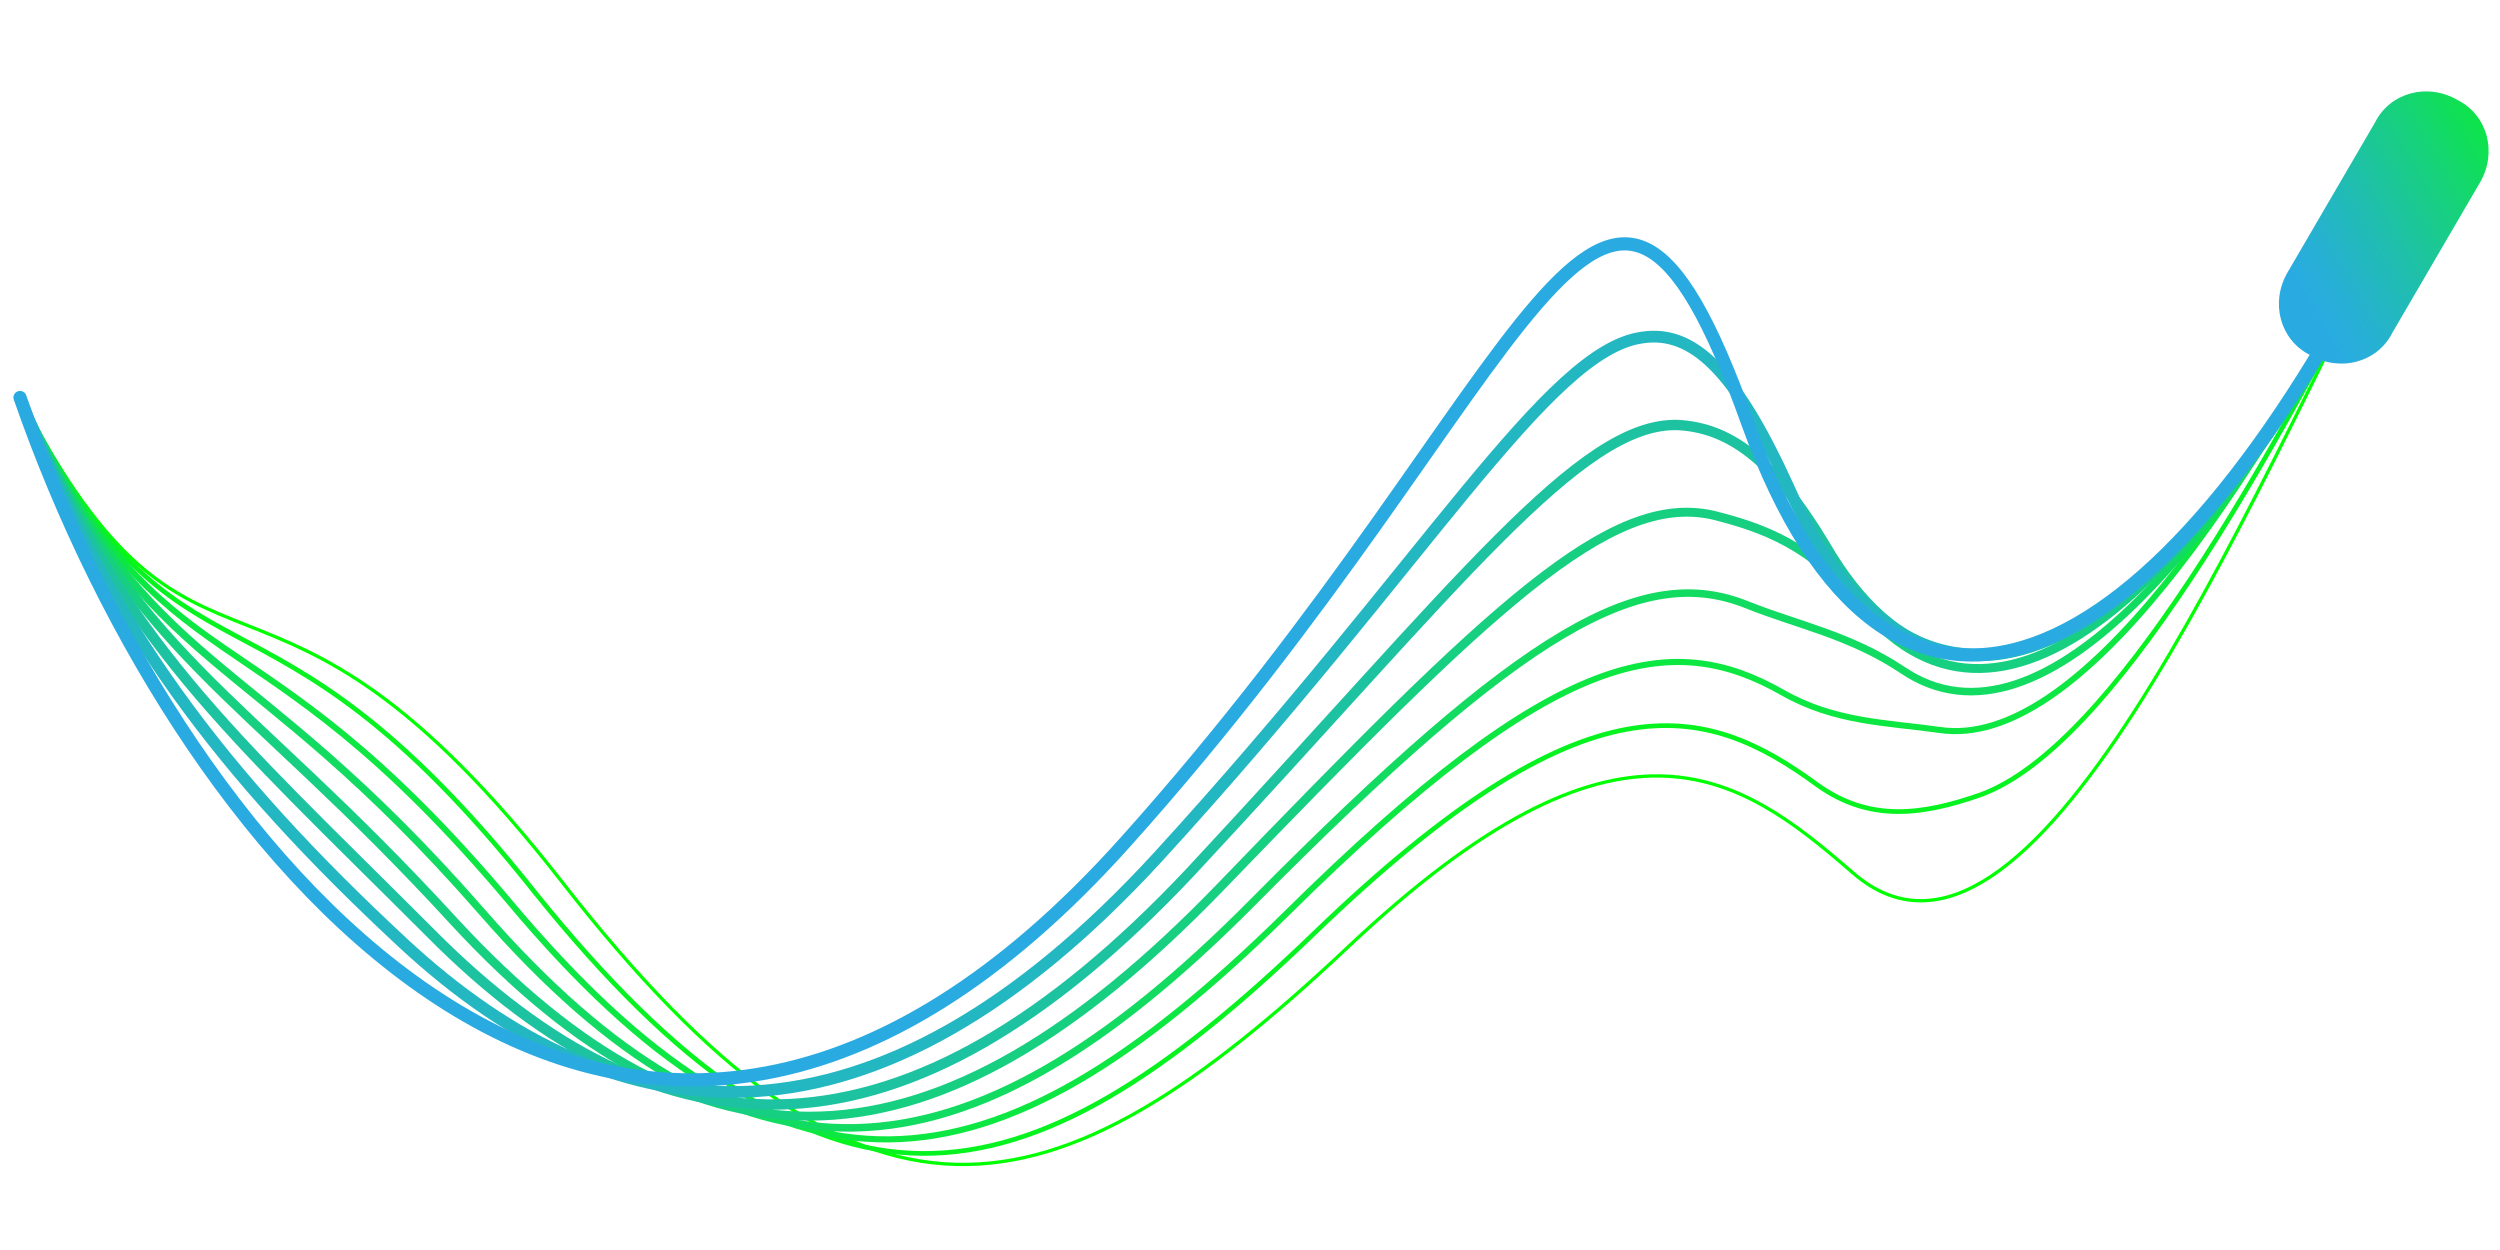
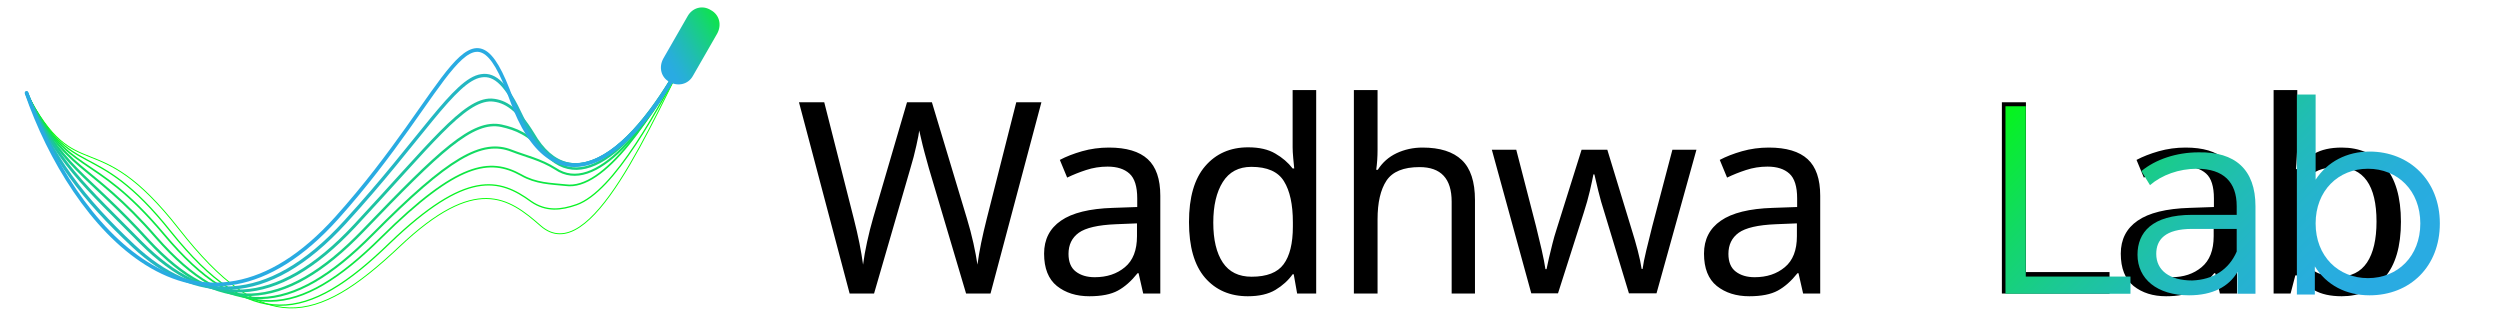
- <svg xmlns="http://www.w3.org/2000/svg" version="1.1" id="svg2" x="0px" y="0px" viewBox="0 0 100 50" style="enable-background:new 0 0 100 50;" xml:space="preserve">
+ <svg xmlns="http://www.w3.org/2000/svg" version="1.1" id="svg2" x="0px" y="0px" viewBox="0 0 320 40" style="enable-background:new 0 0 320 40;" xml:space="preserve">
  <style type="text/css">
- 	.st0{fill:none;stroke:#00FF00;stroke-width:0.132;stroke-linecap:round;stroke-linejoin:round;stroke-miterlimit:10;}
- 	.st1{fill:none;stroke:#06F320;stroke-width:0.188;stroke-linecap:round;stroke-miterlimit:10;}
- 	.st2{fill:none;stroke:#0CE741;stroke-width:0.244;stroke-linecap:round;stroke-miterlimit:10;}
- 	.st3{fill:none;stroke:#12DB61;stroke-width:0.301;stroke-linecap:round;stroke-miterlimit:10;}
- 	.st4{fill:none;stroke:#17CF81;stroke-width:0.357;stroke-linecap:round;stroke-miterlimit:10;}
- 	.st5{fill:none;stroke:#1DC3A1;stroke-width:0.414;stroke-linecap:round;stroke-miterlimit:10;}
- 	.st6{fill:none;stroke:#23B7C2;stroke-width:0.47;stroke-linecap:round;stroke-miterlimit:10;}
- 	.st7{fill:none;stroke:#29ABE2;stroke-width:0.526;stroke-linecap:round;stroke-miterlimit:10;}
+ 	.st0{fill:none;stroke:#00FF00;stroke-width:0.118;stroke-linecap:round;stroke-linejoin:round;stroke-miterlimit:10;}
+ 	.st1{fill:none;stroke:#06F320;stroke-width:0.169;stroke-linecap:round;stroke-miterlimit:10;}
+ 	.st2{fill:none;stroke:#0CE741;stroke-width:0.22;stroke-linecap:round;stroke-miterlimit:10;}
+ 	.st3{fill:none;stroke:#12DB61;stroke-width:0.27;stroke-linecap:round;stroke-miterlimit:10;}
+ 	.st4{fill:none;stroke:#17CF81;stroke-width:0.321;stroke-linecap:round;stroke-miterlimit:10;}
+ 	.st5{fill:none;stroke:#1DC3A1;stroke-width:0.372;stroke-linecap:round;stroke-miterlimit:10;}
+ 	.st6{fill:none;stroke:#23B7C2;stroke-width:0.422;stroke-linecap:round;stroke-miterlimit:10;}
+ 	.st7{fill:none;stroke:#29ABE2;stroke-width:0.473;stroke-linecap:round;stroke-miterlimit:10;}
	.st8{fill:url(#SVGID_1_);}
+ 	.st9{font-family:'Montserrat-Bold';}
+ 	.st10{font-size:34.288px;}
+ 	.st11{letter-spacing:-1;}
+ 	.st12{font-family:'Montserrat-Regular';}
+ 	.st13{fill:url(#SVGID_2_);}
+ 	.st14{fill:url(#SVGID_3_);}
+ 	.st15{fill:url(#SVGID_4_);}
</style>
  <g>
-     <path class="st0" d="M0.8,15.9c7.2,13.8,9.7,4,21.7,19.4S42,49.1,53.9,37.9c10.9-10.3,15.6-7,20.2-3c7.1,6.2,15.7-14.6,21.7-26.2" />
-     <path class="st1" d="M0.8,15.9c6.6,13,9.5,5.8,20.6,19.8C32.9,50,40.8,48.7,52.6,37.3c10.9-10.5,15.6-9.2,20.1-5.9   c2.1,1.5,4.2,1.2,6.5,0.4c5.3-1.9,11.6-13.4,16.6-23.1" />
-     <path class="st2" d="M0.8,15.9c6,12.2,9.1,7.7,19.6,20.2c10.9,13,19.2,12.1,31,0.5c10.9-10.8,15.5-11.4,19.9-8.9   c2.1,1.2,4.2,1.2,6.3,1.5c5.5,0.8,12.4-9.4,18.1-20.6" />
-     <path class="st3" d="M0.8,15.9c5.3,11.4,8.9,9.6,18.5,20.6c10.3,11.8,19.2,11.3,30.8-0.4c10.9-11,15.6-13.6,19.8-11.9   c2,0.8,4.1,1.2,6.2,2.6c5.6,3.8,13.2-5.4,19.7-18.1" />
-     <path class="st4" d="M0.8,15.9c4.7,10.6,8.6,11.4,17.4,21c9.8,10.6,19.1,10.5,30.6-1.4c10.9-11.3,15.6-15.8,19.7-14.9   c2,0.5,4,1.2,6,3.7c5.7,6.8,14-1.3,21.2-15.7" />
-     <path class="st5" d="M0.8,15.9c4.1,9.8,8.3,13.3,16.4,21.4c9.3,9.4,19,9.7,30.4-2.4c10.8-11.6,15.6-18,19.5-17.9   c2,0.1,3.8,1.3,5.9,4.8c5.6,9.7,14.8,2.7,22.8-13.2" />
-     <path class="st6" d="M0.8,15.9C4.3,25,8.9,31,16.1,37.7c8.7,8.1,18.9,8.9,30.2-3.4c10.8-11.8,15.6-20.3,19.4-20.8   c2-0.3,3.7,1.3,5.8,5.9c5.6,12.7,15.6,6.7,24.3-10.7" />
-     <path class="st7" d="M0.8,15.9c6.6,19,24.4,39.9,44.2,17.8c16.6-18.5,19-33.3,24.9-16.8c5.6,15.6,16.4,10.7,25.8-8.2" />
+     <path class="st0" d="M3.4,11.9c6.5,12.4,8.7,3.6,19.5,17.4s17.5,12.4,28.2,2.3c9.8-9.3,14-6.3,18.1-2.7   c6.4,5.6,14.1-13.1,19.5-23.5" />
+     <path class="st1" d="M3.4,11.9c5.9,11.7,8.5,5.2,18.5,17.8c10.3,12.8,17.4,11.7,28,1.4c9.8-9.4,14-8.3,18.1-5.3   c1.9,1.3,3.8,1.1,5.8,0.4c4.8-1.7,10.4-12,14.9-20.7" />
+     <path class="st2" d="M3.4,11.9c5.4,11,8.2,6.9,17.6,18.1c9.8,11.7,17.2,10.9,27.8,0.4c9.8-9.7,13.9-10.2,17.9-8   c1.9,1.1,3.8,1.1,5.7,1.3c4.9,0.7,11.1-8.4,16.3-18.5" />
+     <path class="st3" d="M3.4,11.9c4.8,10.2,8,8.6,16.6,18.5c9.3,10.6,17.2,10.2,27.7-0.4c9.8-9.9,14-12.2,17.8-10.7   c1.8,0.7,3.7,1.1,5.6,2.3c5,3.4,11.9-4.9,17.7-16.3" />
+     <path class="st4" d="M3.4,11.9c4.2,9.5,7.7,10.2,15.6,18.9c8.8,9.5,17.2,9.4,27.5-1.3c9.8-10.2,14-14.2,17.7-13.4   c1.8,0.4,3.6,1.1,5.4,3.3c5.1,6.1,12.6-1.2,19-14.1" />
+     <path class="st5" d="M3.4,11.9c3.7,8.8,7.5,11.9,14.7,19.2c8.4,8.4,17.1,8.7,27.3-2.2c9.7-10.4,14-16.2,17.5-16.1   c1.8,0.1,3.4,1.2,5.3,4.3c5,8.7,13.3,2.4,20.5-11.9" />
+     <path class="st6" d="M3.4,11.9c3.1,8.2,7.3,13.6,13.7,19.6c7.8,7.3,17,8,27.1-3.1c9.7-10.6,14-18.2,17.4-18.7   c1.8-0.3,3.3,1.2,5.2,5.3c5,11.4,14,6,21.8-9.6" />
+     <path class="st7" d="M3.4,11.9c5.9,17.1,21.9,35.8,39.7,16C58,11.3,60.2-2,65.5,12.8c5,14,14.7,9.6,23.2-7.4" />
  </g>
-   <linearGradient id="SVGID_1_" gradientUnits="userSpaceOnUse" x1="90.592" y1="11.886" x2="103.291" y2="4.555">
+   <linearGradient id="SVGID_1_" gradientUnits="userSpaceOnUse" x1="84.062" y1="33.689" x2="95.468" y2="40.275" gradientTransform="matrix(1 0 0 -1 0 42)">
    <stop offset="9.397479e-02" style="stop-color:#29ABE2" />
    <stop offset="0.185" style="stop-color:#27B0D5" />
    <stop offset="0.354" style="stop-color:#20BDB1" />
    <stop offset="0.584" style="stop-color:#16D378" />
    <stop offset="0.863" style="stop-color:#07F029" />
    <stop offset="1" style="stop-color:#00FF00" />
  </linearGradient>
-   <path class="st8" d="M95,4.9l-3.5,6c-0.7,1.2-0.3,2.7,0.9,3.3l0,0c1.2,0.7,2.7,0.3,3.3-0.9l3.5-6c0.7-1.2,0.3-2.7-0.9-3.3l0,0  C97.1,3.3,95.6,3.7,95,4.9z" />
+   <path class="st8" d="M88,2.1l-3.1,5.4c-0.6,1.1-0.3,2.4,0.8,3l0,0c1.1,0.6,2.4,0.3,3-0.8l3.1-5.4c0.6-1.1,0.3-2.4-0.8-3l0,0  C89.9,0.6,88.6,1,88,2.1z" />
+   <g>
+     <text transform="matrix(1 0 0 1 101.8627 37.5761)" class="st9 st10 st11">Wadhwa</text>
+     <g>
+       <text transform="matrix(1 0 0 1 252.9125 37.5761)" class="st12 st10 st11">Lab</text>
+       <g>
+         <linearGradient id="SVGID_2_" gradientUnits="userSpaceOnUse" x1="259.404" y1="5.9" x2="296.654" y2="43.151">
+           <stop offset="0" style="stop-color:#00FF00" />
+           <stop offset="0.131" style="stop-color:#09ED30" />
+           <stop offset="0.296" style="stop-color:#12D965" />
+           <stop offset="0.458" style="stop-color:#1BC992" />
+           <stop offset="0.613" style="stop-color:#21BCB5" />
+           <stop offset="0.759" style="stop-color:#25B3CE" />
+           <stop offset="0.892" style="stop-color:#28ADDD" />
+           <stop offset="1" style="stop-color:#29ABE2" />
+         </linearGradient>
+         <path class="st13" d="M256.8,13.6h2.5v21.8h13.4v2.2h-16V13.6z" />
+         <linearGradient id="SVGID_3_" gradientUnits="userSpaceOnUse" x1="259.404" y1="5.9" x2="296.654" y2="43.151">
+           <stop offset="0" style="stop-color:#00FF00" />
+           <stop offset="0.131" style="stop-color:#09ED30" />
+           <stop offset="0.296" style="stop-color:#12D965" />
+           <stop offset="0.458" style="stop-color:#1BC992" />
+           <stop offset="0.613" style="stop-color:#21BCB5" />
+           <stop offset="0.759" style="stop-color:#25B3CE" />
+           <stop offset="0.892" style="stop-color:#28ADDD" />
+           <stop offset="1" style="stop-color:#29ABE2" />
+         </linearGradient>
+         <path class="st14" d="M288.7,26.4v11.2h-2.3v-2.8c-1.1,1.9-3.2,3-6.2,3c-4.1,0-6.6-2.1-6.6-5.2c0-2.8,1.8-5.1,7-5.1h5.7v-1.1     c0-3.1-1.7-4.8-5.1-4.8c-2.3,0-4.5,0.8-6,2.1l-1.1-1.8c1.8-1.5,4.5-2.4,7.3-2.4C286.1,19.4,288.7,21.7,288.7,26.4z M286.3,32.2     v-2.9h-5.7c-3.5,0-4.6,1.4-4.6,3.2c0,2.1,1.7,3.4,4.6,3.4C283.3,35.8,285.3,34.5,286.3,32.2z" />
+         <linearGradient id="SVGID_4_" gradientUnits="userSpaceOnUse" x1="259.404" y1="5.9" x2="296.654" y2="43.151">
+           <stop offset="0" style="stop-color:#00FF00" />
+           <stop offset="0.131" style="stop-color:#09ED30" />
+           <stop offset="0.296" style="stop-color:#12D965" />
+           <stop offset="0.458" style="stop-color:#1BC992" />
+           <stop offset="0.613" style="stop-color:#21BCB5" />
+           <stop offset="0.759" style="stop-color:#25B3CE" />
+           <stop offset="0.892" style="stop-color:#28ADDD" />
+           <stop offset="1" style="stop-color:#29ABE2" />
+         </linearGradient>
+         <path class="st15" d="M312.3,28.6c0,5.5-3.8,9.2-9,9.2c-3,0-5.5-1.3-7-3.7v3.6H294V12.1h2.4V23c1.5-2.3,4-3.6,6.9-3.6     C308.4,19.4,312.3,23.1,312.3,28.6z M309.8,28.6c0-4.2-2.9-7-6.7-7c-3.8,0-6.7,2.8-6.7,7c0,4.2,2.9,7,6.7,7     C306.9,35.6,309.8,32.8,309.8,28.6z" />
+       </g>
+     </g>
+   </g>
</svg>
